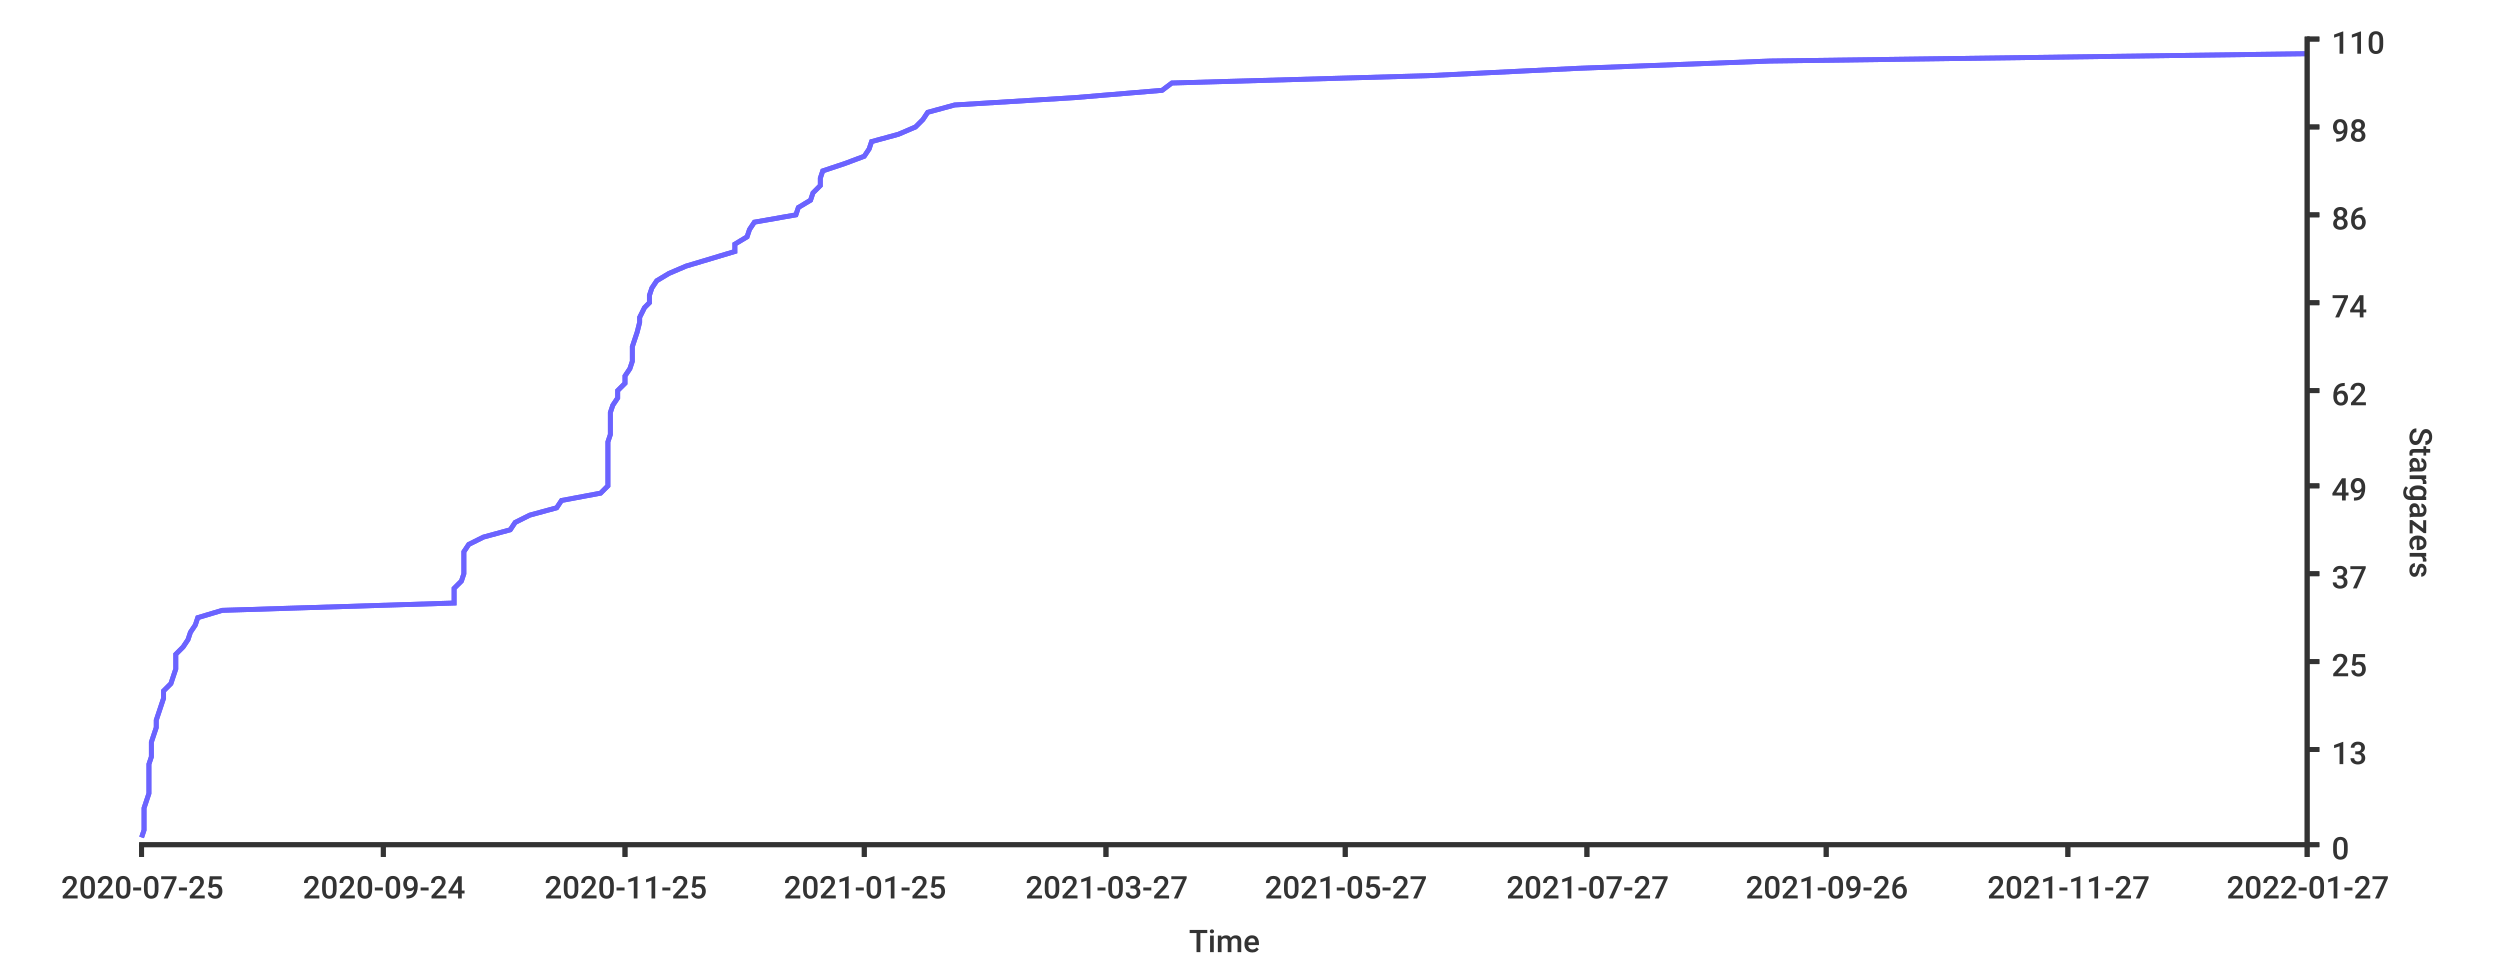
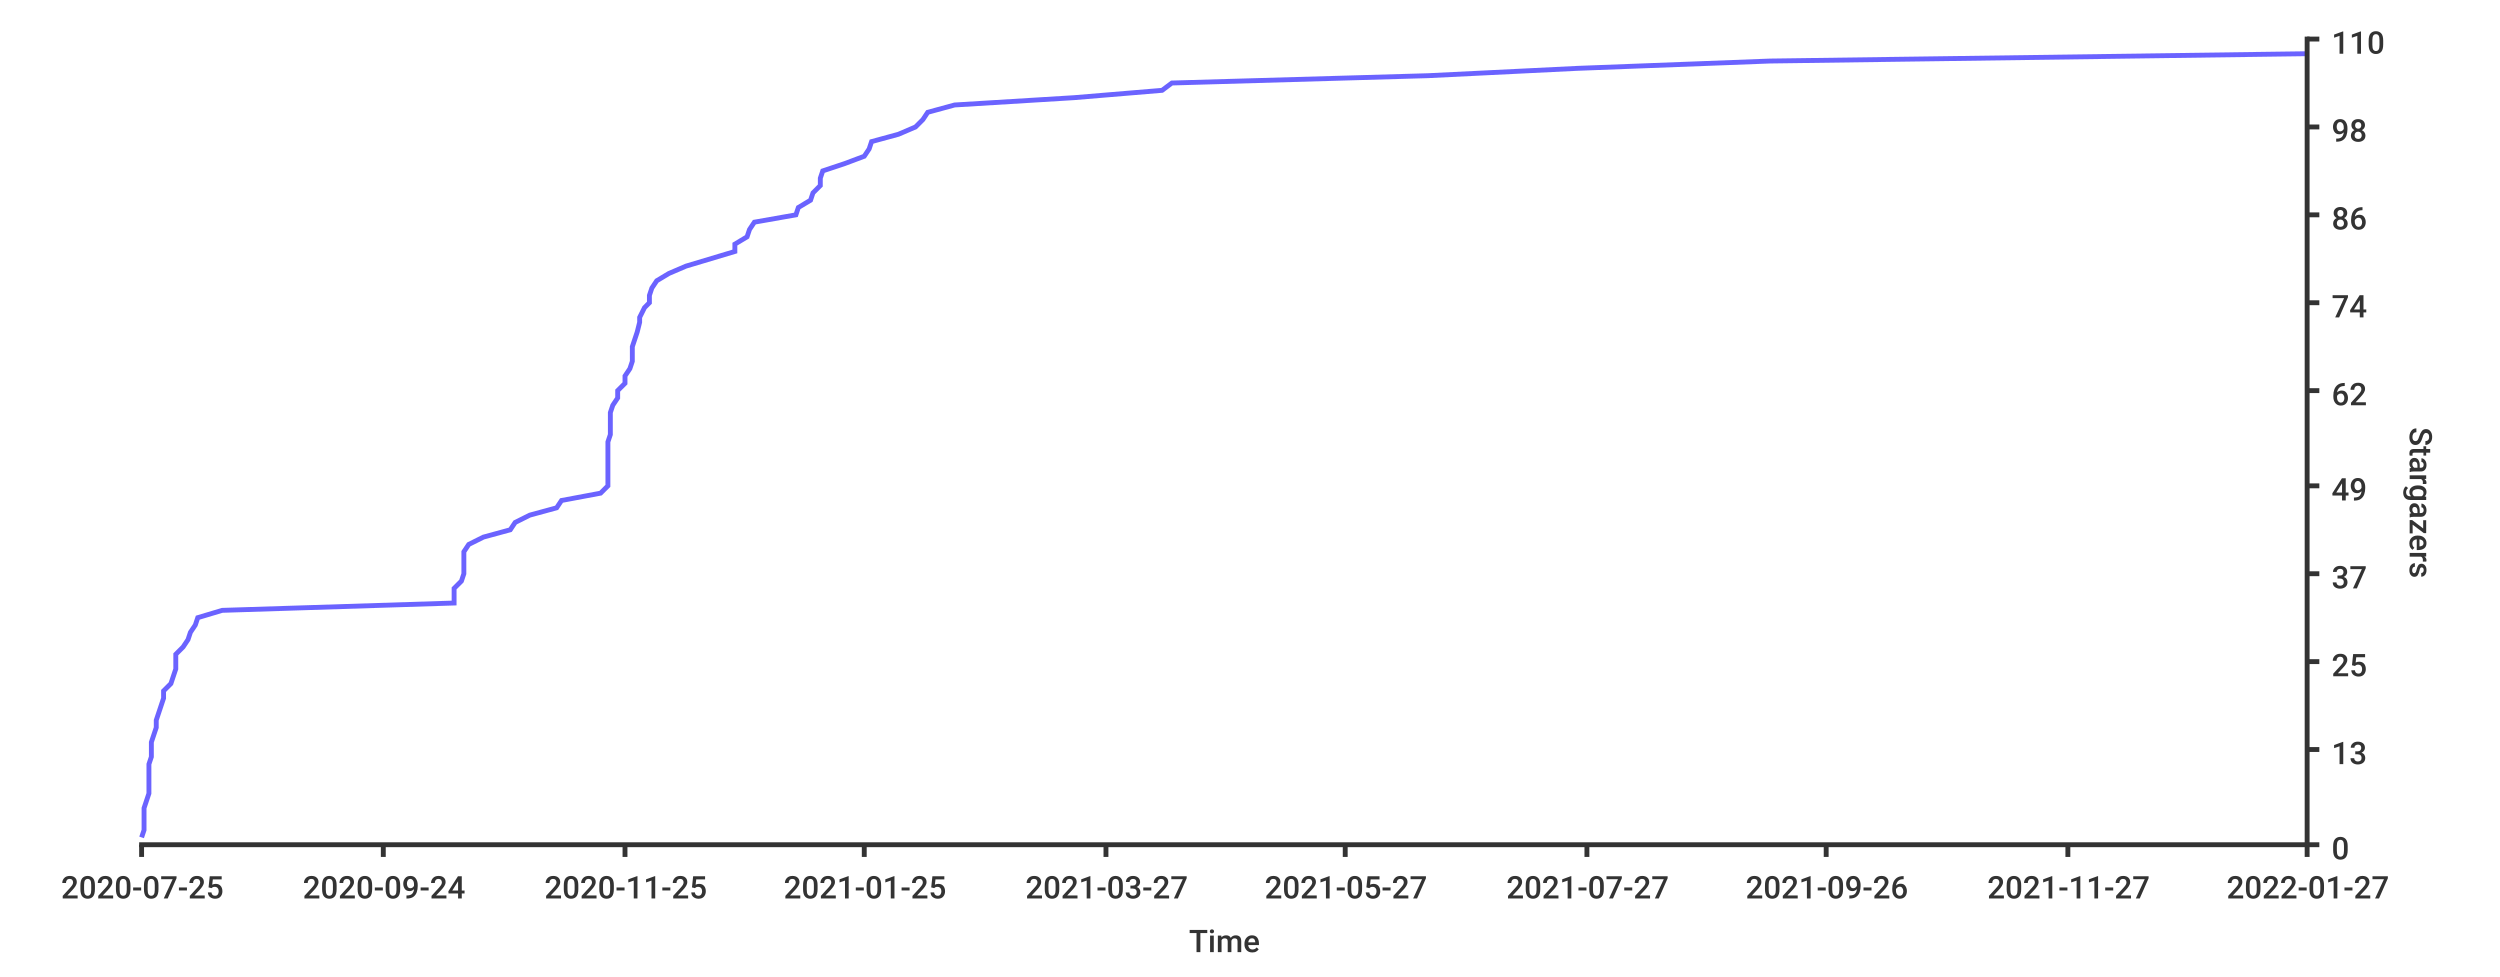
<svg xmlns="http://www.w3.org/2000/svg" width="1024px" height="400px">
  <style type="text/css">
path { fill: none; stroke: rgb(51,51,51); }
path.series { stroke: #6b63ff; }
rect.background { fill: rgb(255,255,255); stroke: none; }

text {
	stroke-width: 0;
	stroke: none;
	fill: rgba(51,51,51,1.0);
	font-size: 12.8px;
	font-family: 'Roboto Medium', sans-serif;
}
</style>
-   <rect x="0" y="0" width="1024px" height="400px" class="background" rx="8" />
-   <rect y="0" width="1024px" height="400px" class="background" rx="8" x="0" />
-   <path stroke-width="2" class="series" d="M 58 343 L 59 340 L 59 337 L 59 334 L 59 331 L 60 328 L 61 325 L 61 322 L 61 319 L 61 316 L 61 313 L 62 310 L 62 307 L 62 304 L 63 301 L 64 298 L 64 295 L 65 292 L 66 289 L 67 286 L 67 283 L 70 280 L 71 277 L 72 274 L 72 271 L 72 268 L 75 265 L 77 262 L 78 259 L 80 256 L 81 253 L 91 250 L 186 247 L 186 244 L 186 241 L 189 238 L 190 235 L 190 232 L 190 229 L 190 226 L 192 223 L 198 220 L 209 217 L 211 214 L 217 211 L 228 208 L 230 205 L 246 202 L 249 199 L 249 196 L 249 193 L 249 190 L 249 187 L 249 184 L 249 181 L 250 178 L 250 175 L 250 172 L 250 169 L 251 166 L 253 163 L 253 160 L 256 157 L 256 154 L 258 151 L 259 148 L 259 145 L 259 142 L 260 139 L 261 136 L 262 132 L 262 130 L 264 126 L 266 124 L 266 121 L 267 118 L 269 115 L 274 112 L 281 109 L 291 106 L 301 103 L 301 100 L 306 97 L 307 94 L 309 91 L 326 88 L 327 85 L 332 82 L 333 79 L 336 76 L 336 73 L 337 70 L 346 67 L 354 64 L 356 61 L 357 58 L 368 55 L 375 52 L 378 49 L 380 46 L 391 43 L 440 40 L 476 37 L 480 34 L 585 31 L 646 28 L 725 25 L 945 22" />
+   <rect width="1024px" height="400px" class="background" rx="8" x="0" y="0" />
  <path stroke-width="2" class="series" d="M 58 343 L 59 340 L 59 337 L 59 334 L 59 331 L 60 328 L 61 325 L 61 322 L 61 319 L 61 316 L 61 313 L 62 310 L 62 307 L 62 304 L 63 301 L 64 298 L 64 295 L 65 292 L 66 289 L 67 286 L 67 283 L 70 280 L 71 277 L 72 274 L 72 271 L 72 268 L 75 265 L 77 262 L 78 259 L 80 256 L 81 253 L 91 250 L 186 247 L 186 244 L 186 241 L 189 238 L 190 235 L 190 232 L 190 229 L 190 226 L 192 223 L 198 220 L 209 217 L 211 214 L 217 211 L 228 208 L 230 205 L 246 202 L 249 199 L 249 196 L 249 193 L 249 190 L 249 187 L 249 184 L 249 181 L 250 178 L 250 175 L 250 172 L 250 169 L 251 166 L 253 163 L 253 160 L 256 157 L 256 154 L 258 151 L 259 148 L 259 145 L 259 142 L 260 139 L 261 136 L 262 132 L 262 130 L 264 126 L 266 124 L 266 121 L 267 118 L 269 115 L 274 112 L 281 109 L 291 106 L 301 103 L 301 100 L 306 97 L 307 94 L 309 91 L 326 88 L 327 85 L 332 82 L 333 79 L 336 76 L 336 73 L 337 70 L 346 67 L 354 64 L 356 61 L 357 58 L 368 55 L 375 52 L 378 49 L 380 46 L 391 43 L 440 40 L 476 37 L 480 34 L 585 31 L 646 28 L 725 25 L 945 22" />
  <path stroke-width="2" d="M 945 346 L 945 15" />
-   <path stroke-width="2" d="M 945 346 L 945 15" />
-   <path stroke-width="2" d="M 945 346 L 950 346" />
  <path stroke-width="2" d="M 945 346 L 950 346" />
  <text x="955" y="352">0</text>
  <path stroke-width="2" d="M 945 307 L 950 307" />
-   <path stroke-width="2" d="M 945 307 L 950 307" />
  <text x="955" y="313">13</text>
  <path stroke-width="2" d="M 945 271 L 950 271" />
-   <path stroke-width="2" d="M 945 271 L 950 271" />
-   <text y="277" x="955">25</text>
-   <path stroke-width="2" d="M 945 235 L 950 235" />
-   <path stroke-width="2" d="M 945 235 L 950 235" />
+   <text x="955" y="277">25</text>
+   <path d="M 945 235 L 950 235" stroke-width="2" />
  <text x="955" y="241">37</text>
-   <path stroke-width="2" d="M 945 199 L 950 199" />
  <path stroke-width="2" d="M 945 199 L 950 199" />
  <text x="955" y="205">49</text>
  <path stroke-width="2" d="M 945 160 L 950 160" />
-   <path stroke-width="2" d="M 945 160 L 950 160" />
  <text x="955" y="166">62</text>
-   <path stroke-width="2" d="M 945 124 L 950 124" />
  <path stroke-width="2" d="M 945 124 L 950 124" />
  <text x="955" y="130">74</text>
  <path stroke-width="2" d="M 945 88 L 950 88" />
-   <path stroke-width="2" d="M 945 88 L 950 88" />
  <text x="955" y="94">86</text>
-   <path d="M 945 52 L 950 52" stroke-width="2" />
  <path stroke-width="2" d="M 945 52 L 950 52" />
-   <text x="955" y="58">98</text>
+   <text y="58" x="955">98</text>
  <path stroke-width="2" d="M 945 16 L 950 16" />
-   <path stroke-width="2" d="M 945 16 L 950 16" />
-   <text y="22" x="955">110</text>
-   <text x="987" y="175" transform="rotate(90.00,987,175)">Stargazers</text>
+   <text x="955" y="22">110</text>
+   <text transform="rotate(90.00,987,175)" x="987" y="175">Stargazers</text>
  <path stroke-width="2" d="M 57 346 L 945 346" />
-   <path stroke-width="2" d="M 57 346 L 945 346" />
-   <path stroke-width="2" d="M 58 346 L 58 351" />
-   <path stroke-width="2" d="M 58 346 L 58 351" />
-   <text y="368" x="25">2020-07-25</text>
-   <path d="M 157 346 L 157 351" stroke-width="2" />
+   <path d="M 58 346 L 58 351" stroke-width="2" />
+   <text x="25" y="368">2020-07-25</text>
  <path stroke-width="2" d="M 157 346 L 157 351" />
  <text x="124" y="368">2020-09-24</text>
  <path stroke-width="2" d="M 256 346 L 256 351" />
-   <path stroke-width="2" d="M 256 346 L 256 351" />
-   <text x="223" y="368">2020-11-25</text>
-   <path stroke-width="2" d="M 354 346 L 354 351" />
-   <path stroke-width="2" d="M 354 346 L 354 351" />
-   <text x="321" y="368">2021-01-25</text>
+   <text y="368" x="223">2020-11-25</text>
+   <path d="M 354 346 L 354 351" stroke-width="2" />
+   <text y="368" x="321">2021-01-25</text>
  <path stroke-width="2" d="M 453 346 L 453 351" />
-   <path stroke-width="2" d="M 453 346 L 453 351" />
-   <text x="420" y="368">2021-03-27</text>
-   <path d="M 551 346 L 551 351" stroke-width="2" />
+   <text y="368" x="420">2021-03-27</text>
  <path d="M 551 346 L 551 351" stroke-width="2" />
  <text x="518" y="368">2021-05-27</text>
  <path stroke-width="2" d="M 650 346 L 650 351" />
-   <path stroke-width="2" d="M 650 346 L 650 351" />
  <text x="617" y="368">2021-07-27</text>
  <path stroke-width="2" d="M 748 346 L 748 351" />
-   <path stroke-width="2" d="M 748 346 L 748 351" />
  <text x="715" y="368">2021-09-26</text>
-   <path d="M 847 346 L 847 351" stroke-width="2" />
  <path stroke-width="2" d="M 847 346 L 847 351" />
  <text x="814" y="368">2021-11-27</text>
  <path stroke-width="2" d="M 945 346 L 945 351" />
-   <path d="M 945 346 L 945 351" stroke-width="2" />
  <text x="912" y="368">2022-01-27</text>
  <text x="487" y="390">Time</text>
</svg>
